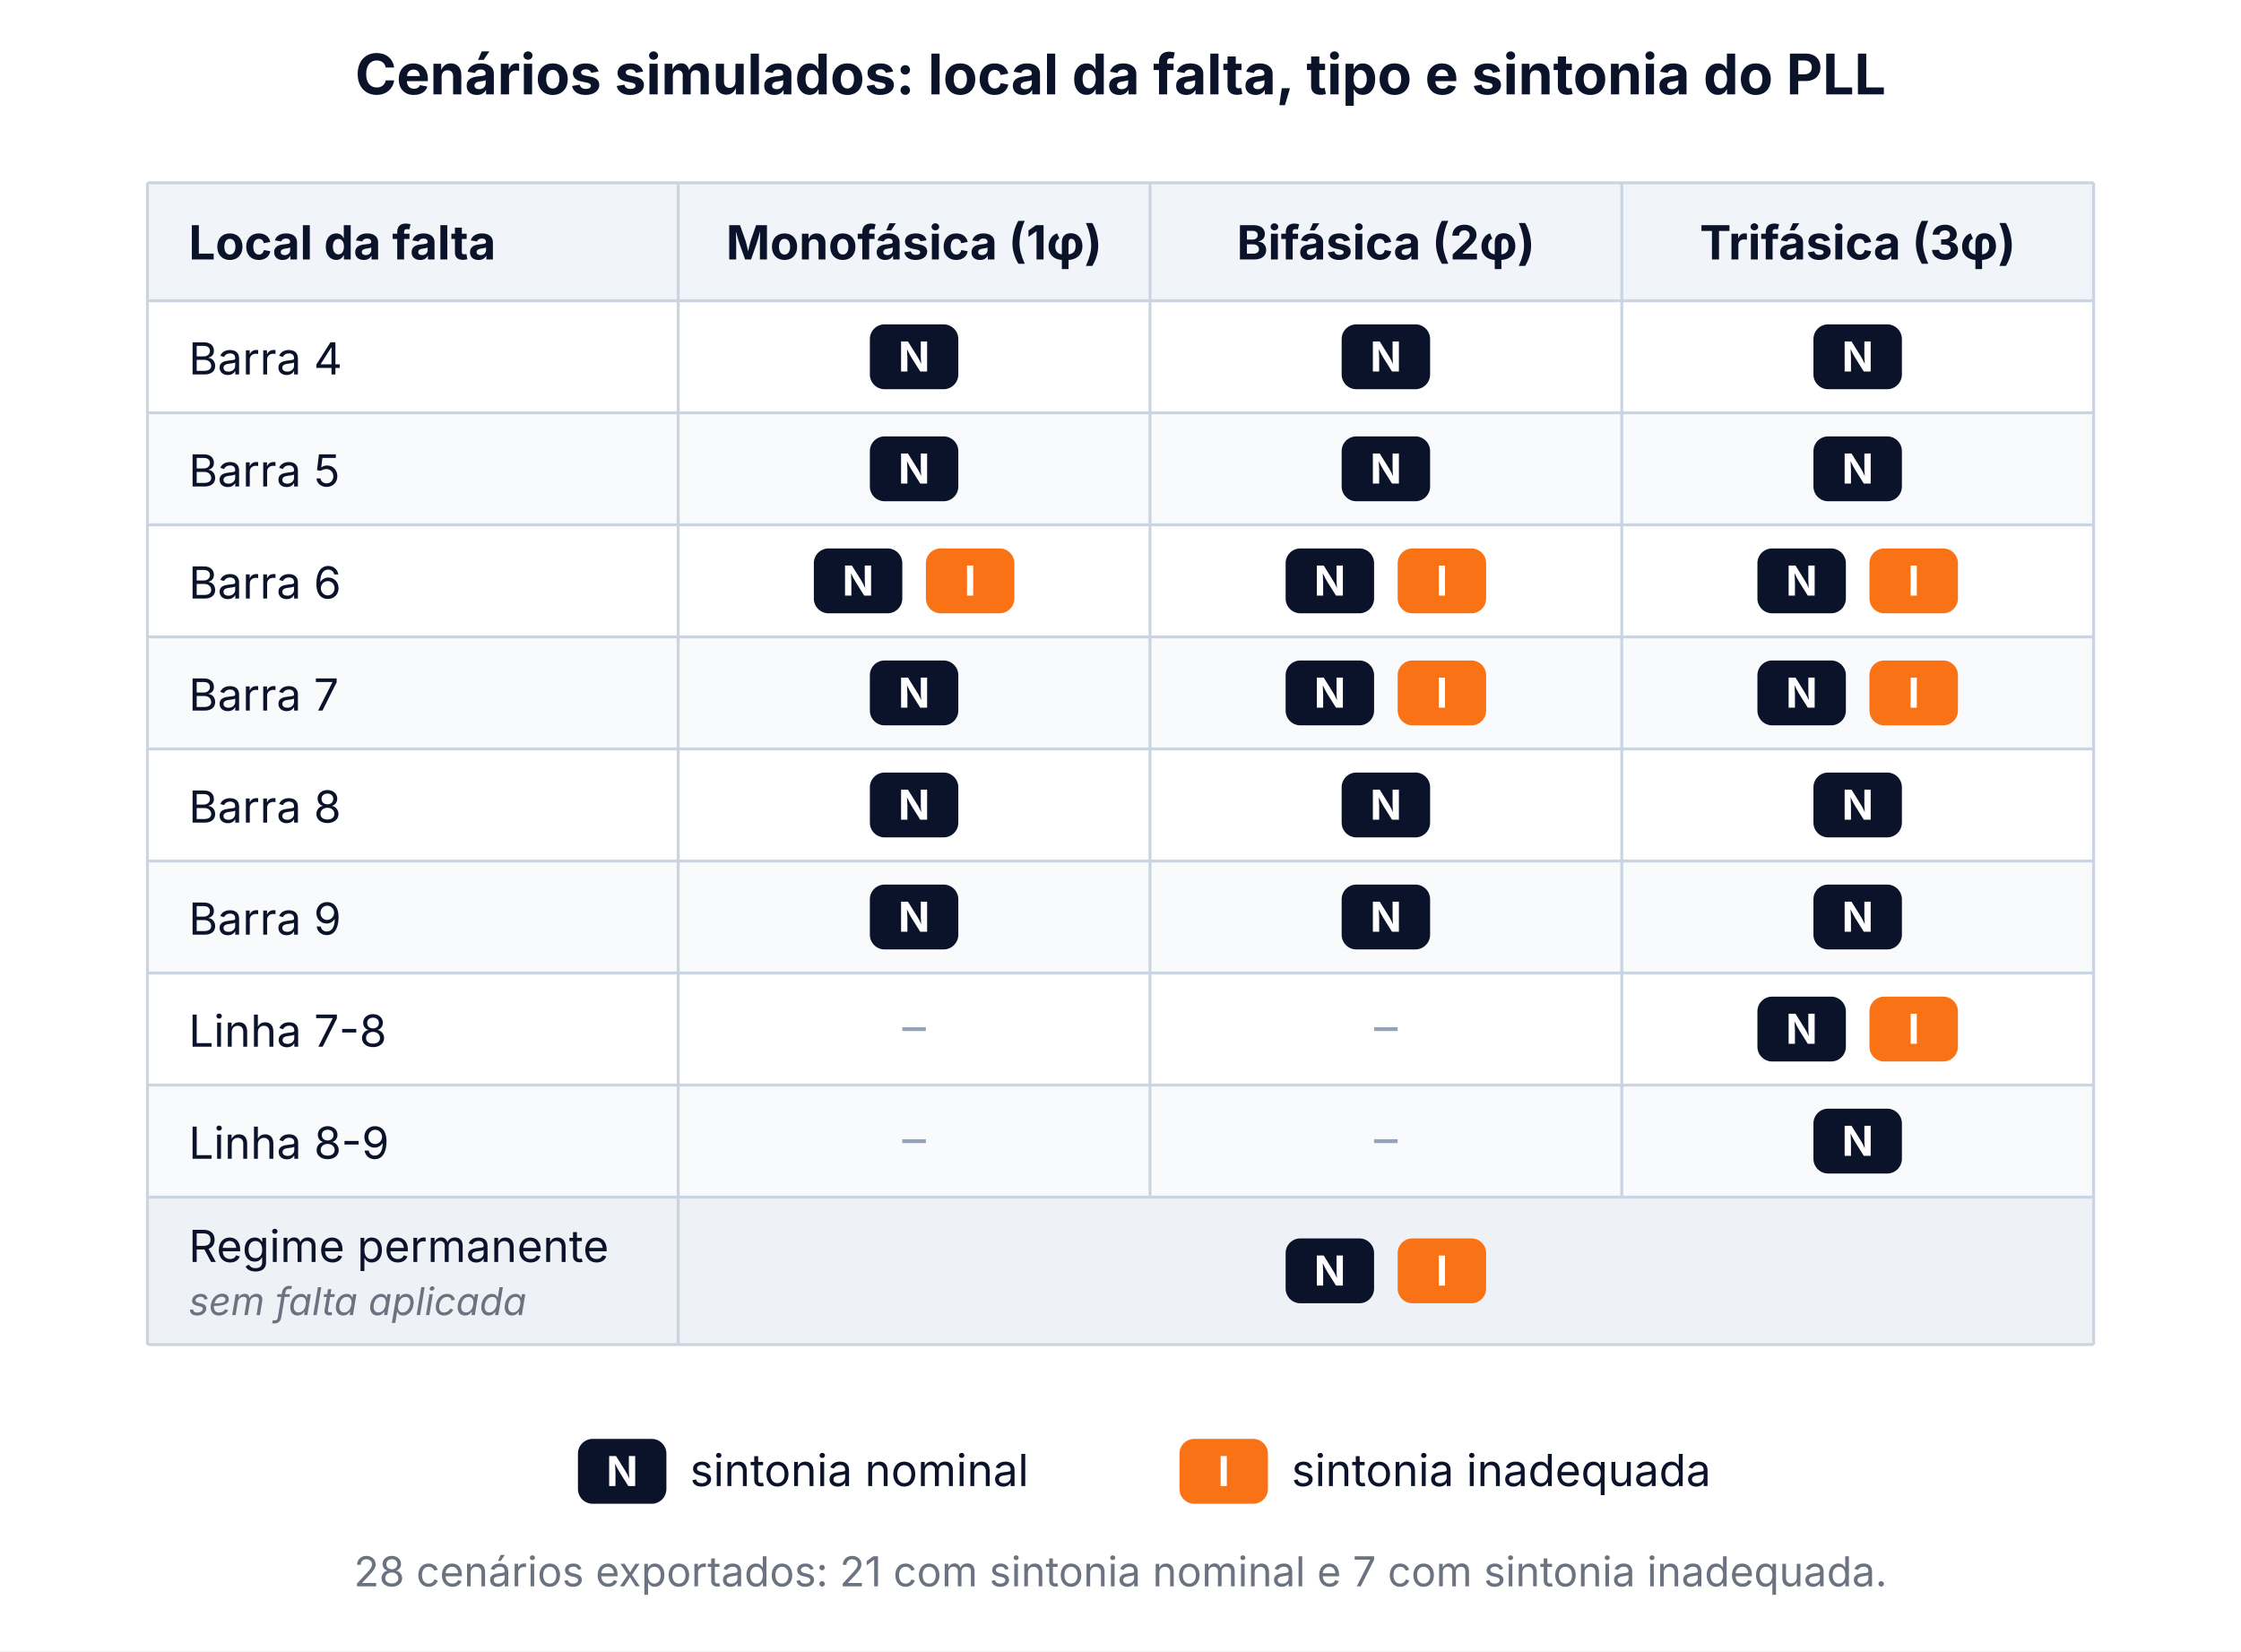
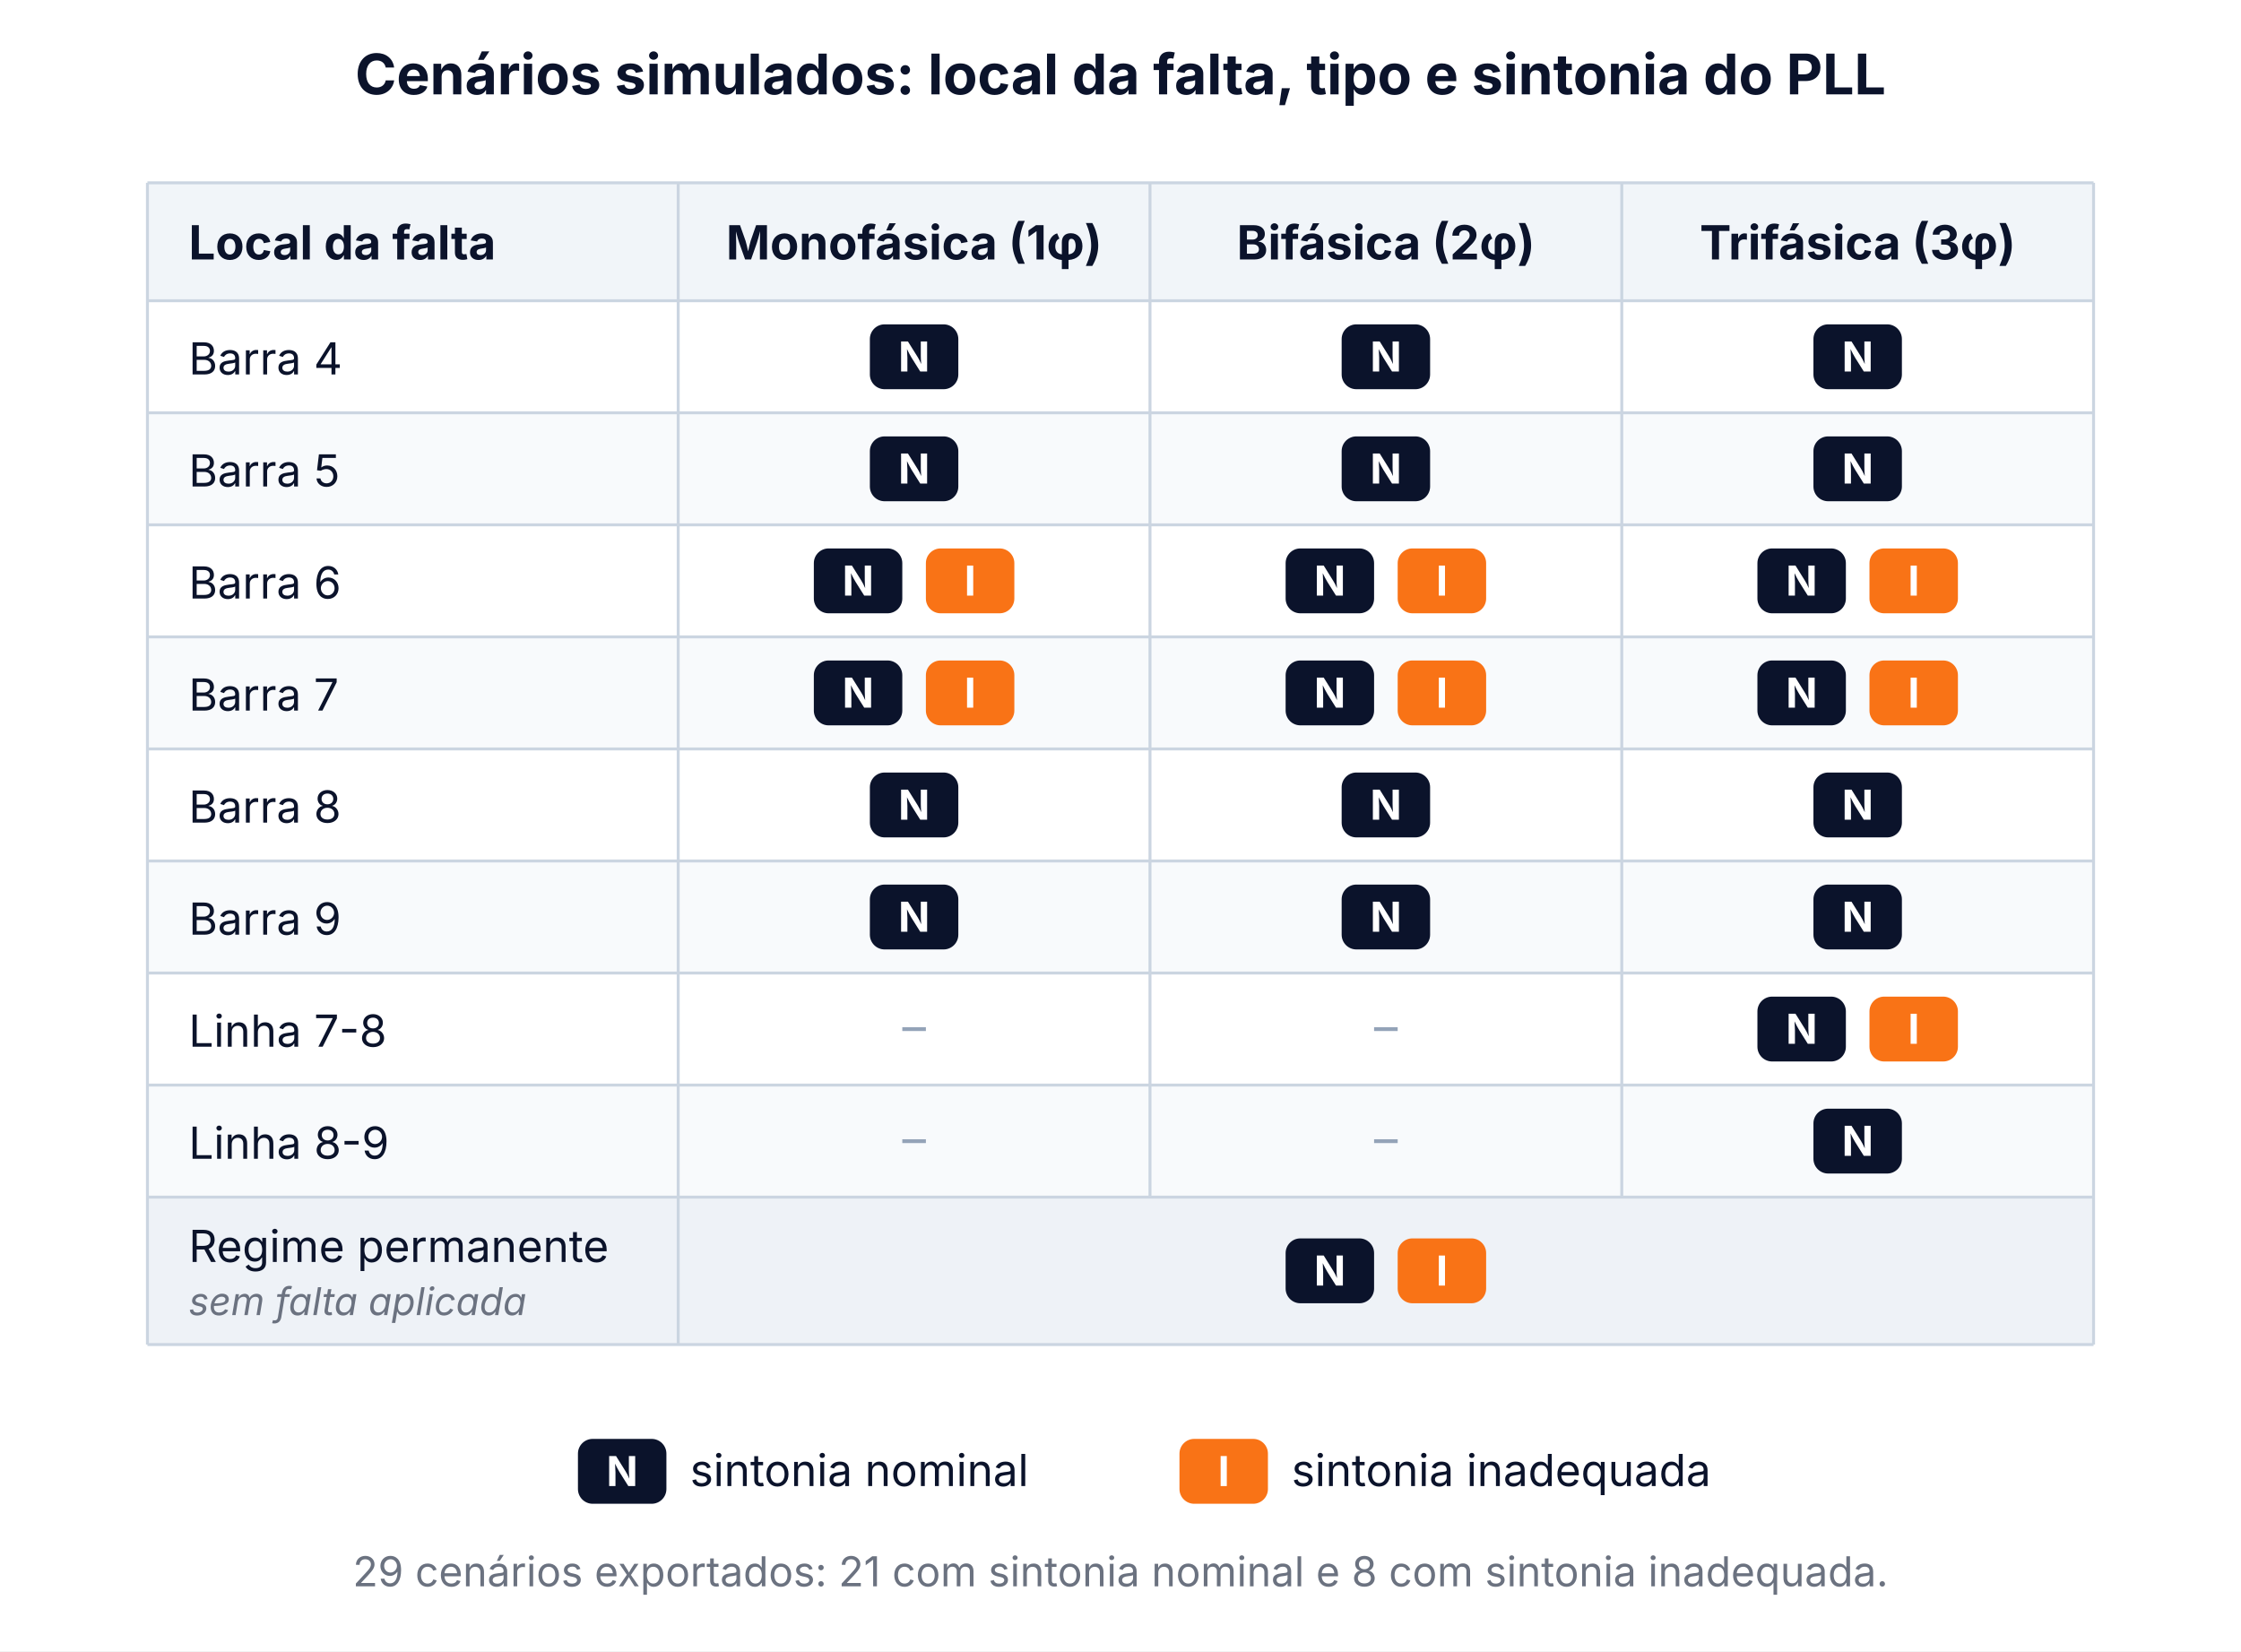
<svg xmlns="http://www.w3.org/2000/svg" viewBox="0 0 760 560" font-family="ui-sans-serif, system-ui, -apple-system, sans-serif">
  <rect width="760" height="560" fill="#ffffff" />
  <text x="380" y="32" text-anchor="middle" font-size="19" font-weight="700" fill="#0B132B">Cenários simulados: local da falta, tipo e sintonia do PLL</text>
  <rect x="50" y="62" width="660" height="40" fill="#f1f5f9" />
  <text x="64" y="88" font-size="16" font-weight="700" fill="#0B132B">Local da falta</text>
  <text x="310" y="88" text-anchor="middle" font-size="16" font-weight="700" fill="#0B132B">Monofásica (1φ)</text>
  <text x="470" y="88" text-anchor="middle" font-size="16" font-weight="700" fill="#0B132B">Bifásica (2φ)</text>
  <text x="630" y="88" text-anchor="middle" font-size="16" font-weight="700" fill="#0B132B">Trifásica (3φ)</text>
  <text x="64" y="127" font-size="15" fill="#0B132B">Barra 4</text>
  <rect x="295" y="110" width="30" height="22" rx="5" fill="#0B132B" />
  <text x="310" y="126" text-anchor="middle" font-size="14" font-weight="700" fill="#ffffff">N</text>
  <rect x="455" y="110" width="30" height="22" rx="5" fill="#0B132B" />
  <text x="470" y="126" text-anchor="middle" font-size="14" font-weight="700" fill="#ffffff">N</text>
  <rect x="615" y="110" width="30" height="22" rx="5" fill="#0B132B" />
  <text x="630" y="126" text-anchor="middle" font-size="14" font-weight="700" fill="#ffffff">N</text>
  <rect x="50" y="140" width="660" height="38" fill="#f8fafc" />
  <text x="64" y="165" font-size="15" fill="#0B132B">Barra 5</text>
  <rect x="295" y="148" width="30" height="22" rx="5" fill="#0B132B" />
  <text x="310" y="164" text-anchor="middle" font-size="14" font-weight="700" fill="#ffffff">N</text>
  <rect x="455" y="148" width="30" height="22" rx="5" fill="#0B132B" />
  <text x="470" y="164" text-anchor="middle" font-size="14" font-weight="700" fill="#ffffff">N</text>
  <rect x="615" y="148" width="30" height="22" rx="5" fill="#0B132B" />
  <text x="630" y="164" text-anchor="middle" font-size="14" font-weight="700" fill="#ffffff">N</text>
  <text x="64" y="203" font-size="15" fill="#0B132B">Barra 6</text>
  <rect x="276" y="186" width="30" height="22" rx="5" fill="#0B132B" />
  <text x="291" y="202" text-anchor="middle" font-size="14" font-weight="700" fill="#ffffff">N</text>
  <rect x="314" y="186" width="30" height="22" rx="5" fill="#F97316" />
  <text x="329" y="202" text-anchor="middle" font-size="14" font-weight="700" fill="#ffffff">I</text>
  <rect x="436" y="186" width="30" height="22" rx="5" fill="#0B132B" />
  <text x="451" y="202" text-anchor="middle" font-size="14" font-weight="700" fill="#ffffff">N</text>
  <rect x="474" y="186" width="30" height="22" rx="5" fill="#F97316" />
  <text x="489" y="202" text-anchor="middle" font-size="14" font-weight="700" fill="#ffffff">I</text>
  <rect x="596" y="186" width="30" height="22" rx="5" fill="#0B132B" />
  <text x="611" y="202" text-anchor="middle" font-size="14" font-weight="700" fill="#ffffff">N</text>
  <rect x="634" y="186" width="30" height="22" rx="5" fill="#F97316" />
  <text x="649" y="202" text-anchor="middle" font-size="14" font-weight="700" fill="#ffffff">I</text>
  <rect x="50" y="216" width="660" height="38" fill="#f8fafc" />
  <text x="64" y="241" font-size="15" fill="#0B132B">Barra 7</text>
-   <rect x="295" y="224" width="30" height="22" rx="5" fill="#0B132B" />
-   <text x="310" y="240" text-anchor="middle" font-size="14" font-weight="700" fill="#ffffff">N</text>
+   <rect x="276" y="224" width="30" height="22" rx="5" fill="#0B132B" />
+   <text x="291" y="240" text-anchor="middle" font-size="14" font-weight="700" fill="#ffffff">N</text>
+   <rect x="314" y="224" width="30" height="22" rx="5" fill="#F97316" />
+   <text x="329" y="240" text-anchor="middle" font-size="14" font-weight="700" fill="#ffffff">I</text>
  <rect x="436" y="224" width="30" height="22" rx="5" fill="#0B132B" />
  <text x="451" y="240" text-anchor="middle" font-size="14" font-weight="700" fill="#ffffff">N</text>
  <rect x="474" y="224" width="30" height="22" rx="5" fill="#F97316" />
  <text x="489" y="240" text-anchor="middle" font-size="14" font-weight="700" fill="#ffffff">I</text>
  <rect x="596" y="224" width="30" height="22" rx="5" fill="#0B132B" />
  <text x="611" y="240" text-anchor="middle" font-size="14" font-weight="700" fill="#ffffff">N</text>
  <rect x="634" y="224" width="30" height="22" rx="5" fill="#F97316" />
  <text x="649" y="240" text-anchor="middle" font-size="14" font-weight="700" fill="#ffffff">I</text>
  <text x="64" y="279" font-size="15" fill="#0B132B">Barra 8</text>
  <rect x="295" y="262" width="30" height="22" rx="5" fill="#0B132B" />
  <text x="310" y="278" text-anchor="middle" font-size="14" font-weight="700" fill="#ffffff">N</text>
  <rect x="455" y="262" width="30" height="22" rx="5" fill="#0B132B" />
  <text x="470" y="278" text-anchor="middle" font-size="14" font-weight="700" fill="#ffffff">N</text>
  <rect x="615" y="262" width="30" height="22" rx="5" fill="#0B132B" />
  <text x="630" y="278" text-anchor="middle" font-size="14" font-weight="700" fill="#ffffff">N</text>
  <rect x="50" y="292" width="660" height="38" fill="#f8fafc" />
  <text x="64" y="317" font-size="15" fill="#0B132B">Barra 9</text>
  <rect x="295" y="300" width="30" height="22" rx="5" fill="#0B132B" />
  <text x="310" y="316" text-anchor="middle" font-size="14" font-weight="700" fill="#ffffff">N</text>
  <rect x="455" y="300" width="30" height="22" rx="5" fill="#0B132B" />
  <text x="470" y="316" text-anchor="middle" font-size="14" font-weight="700" fill="#ffffff">N</text>
  <rect x="615" y="300" width="30" height="22" rx="5" fill="#0B132B" />
  <text x="630" y="316" text-anchor="middle" font-size="14" font-weight="700" fill="#ffffff">N</text>
  <text x="64" y="355" font-size="15" fill="#0B132B">Linha 7-8</text>
  <text x="310" y="354" text-anchor="middle" font-size="16" fill="#94a3b8">–</text>
  <text x="470" y="354" text-anchor="middle" font-size="16" fill="#94a3b8">–</text>
  <rect x="596" y="338" width="30" height="22" rx="5" fill="#0B132B" />
  <text x="611" y="354" text-anchor="middle" font-size="14" font-weight="700" fill="#ffffff">N</text>
  <rect x="634" y="338" width="30" height="22" rx="5" fill="#F97316" />
  <text x="649" y="354" text-anchor="middle" font-size="14" font-weight="700" fill="#ffffff">I</text>
  <rect x="50" y="368" width="660" height="38" fill="#f8fafc" />
  <text x="64" y="393" font-size="15" fill="#0B132B">Linha 8-9</text>
  <text x="310" y="392" text-anchor="middle" font-size="16" fill="#94a3b8">–</text>
  <text x="470" y="392" text-anchor="middle" font-size="16" fill="#94a3b8">–</text>
  <rect x="615" y="376" width="30" height="22" rx="5" fill="#0B132B" />
  <text x="630" y="392" text-anchor="middle" font-size="14" font-weight="700" fill="#ffffff">N</text>
  <rect x="50" y="406" width="660" height="50" fill="#eef2f7" />
  <text x="64" y="428" font-size="15" fill="#0B132B">Regime permanente</text>
  <text x="64" y="446" font-size="13" font-style="italic" fill="#6b7280">sem falta aplicada</text>
  <rect x="436" y="420" width="30" height="22" rx="5" fill="#0B132B" />
  <text x="451" y="436" text-anchor="middle" font-size="14" font-weight="700" fill="#ffffff">N</text>
  <rect x="474" y="420" width="30" height="22" rx="5" fill="#F97316" />
  <text x="489" y="436" text-anchor="middle" font-size="14" font-weight="700" fill="#ffffff">I</text>
  <line x1="50" y1="62" x2="50" y2="456" stroke="#cbd5e1" stroke-width="1" />
  <line x1="230" y1="62" x2="230" y2="456" stroke="#cbd5e1" stroke-width="1" />
  <line x1="390" y1="62" x2="390" y2="406" stroke="#cbd5e1" stroke-width="1" />
  <line x1="550" y1="62" x2="550" y2="406" stroke="#cbd5e1" stroke-width="1" />
  <line x1="710" y1="62" x2="710" y2="456" stroke="#cbd5e1" stroke-width="1" />
  <line x1="50" y1="62" x2="710" y2="62" stroke="#cbd5e1" stroke-width="1" />
  <line x1="50" y1="102" x2="710" y2="102" stroke="#cbd5e1" stroke-width="1" />
  <line x1="50" y1="140" x2="710" y2="140" stroke="#cbd5e1" stroke-width="1" />
  <line x1="50" y1="178" x2="710" y2="178" stroke="#cbd5e1" stroke-width="1" />
  <line x1="50" y1="216" x2="710" y2="216" stroke="#cbd5e1" stroke-width="1" />
  <line x1="50" y1="254" x2="710" y2="254" stroke="#cbd5e1" stroke-width="1" />
  <line x1="50" y1="292" x2="710" y2="292" stroke="#cbd5e1" stroke-width="1" />
  <line x1="50" y1="330" x2="710" y2="330" stroke="#cbd5e1" stroke-width="1" />
  <line x1="50" y1="368" x2="710" y2="368" stroke="#cbd5e1" stroke-width="1" />
  <line x1="50" y1="406" x2="710" y2="406" stroke="#cbd5e1" stroke-width="1" />
  <line x1="50" y1="456" x2="710" y2="456" stroke="#cbd5e1" stroke-width="1" />
  <rect x="196" y="488" width="30" height="22" rx="5" fill="#0B132B" />
  <text x="211" y="504" text-anchor="middle" font-size="14" font-weight="700" fill="#ffffff">N</text>
  <text x="234" y="504" font-size="15" fill="#0B132B">sintonia nominal</text>
  <rect x="400" y="488" width="30" height="22" rx="5" fill="#F97316" />
  <text x="415" y="504" text-anchor="middle" font-size="14" font-weight="700" fill="#ffffff">I</text>
  <text x="438" y="504" font-size="15" fill="#0B132B">sintonia inadequada</text>
-   <text x="380" y="538" text-anchor="middle" font-size="14" fill="#6b7280">28 cenários exportados: 21 com sintonia nominal e 7 com sintonia inadequada.</text>
+   <text x="380" y="538" text-anchor="middle" font-size="14" fill="#6b7280">29 cenários exportados: 21 com sintonia nominal e 8 com sintonia inadequada.</text>
</svg>
